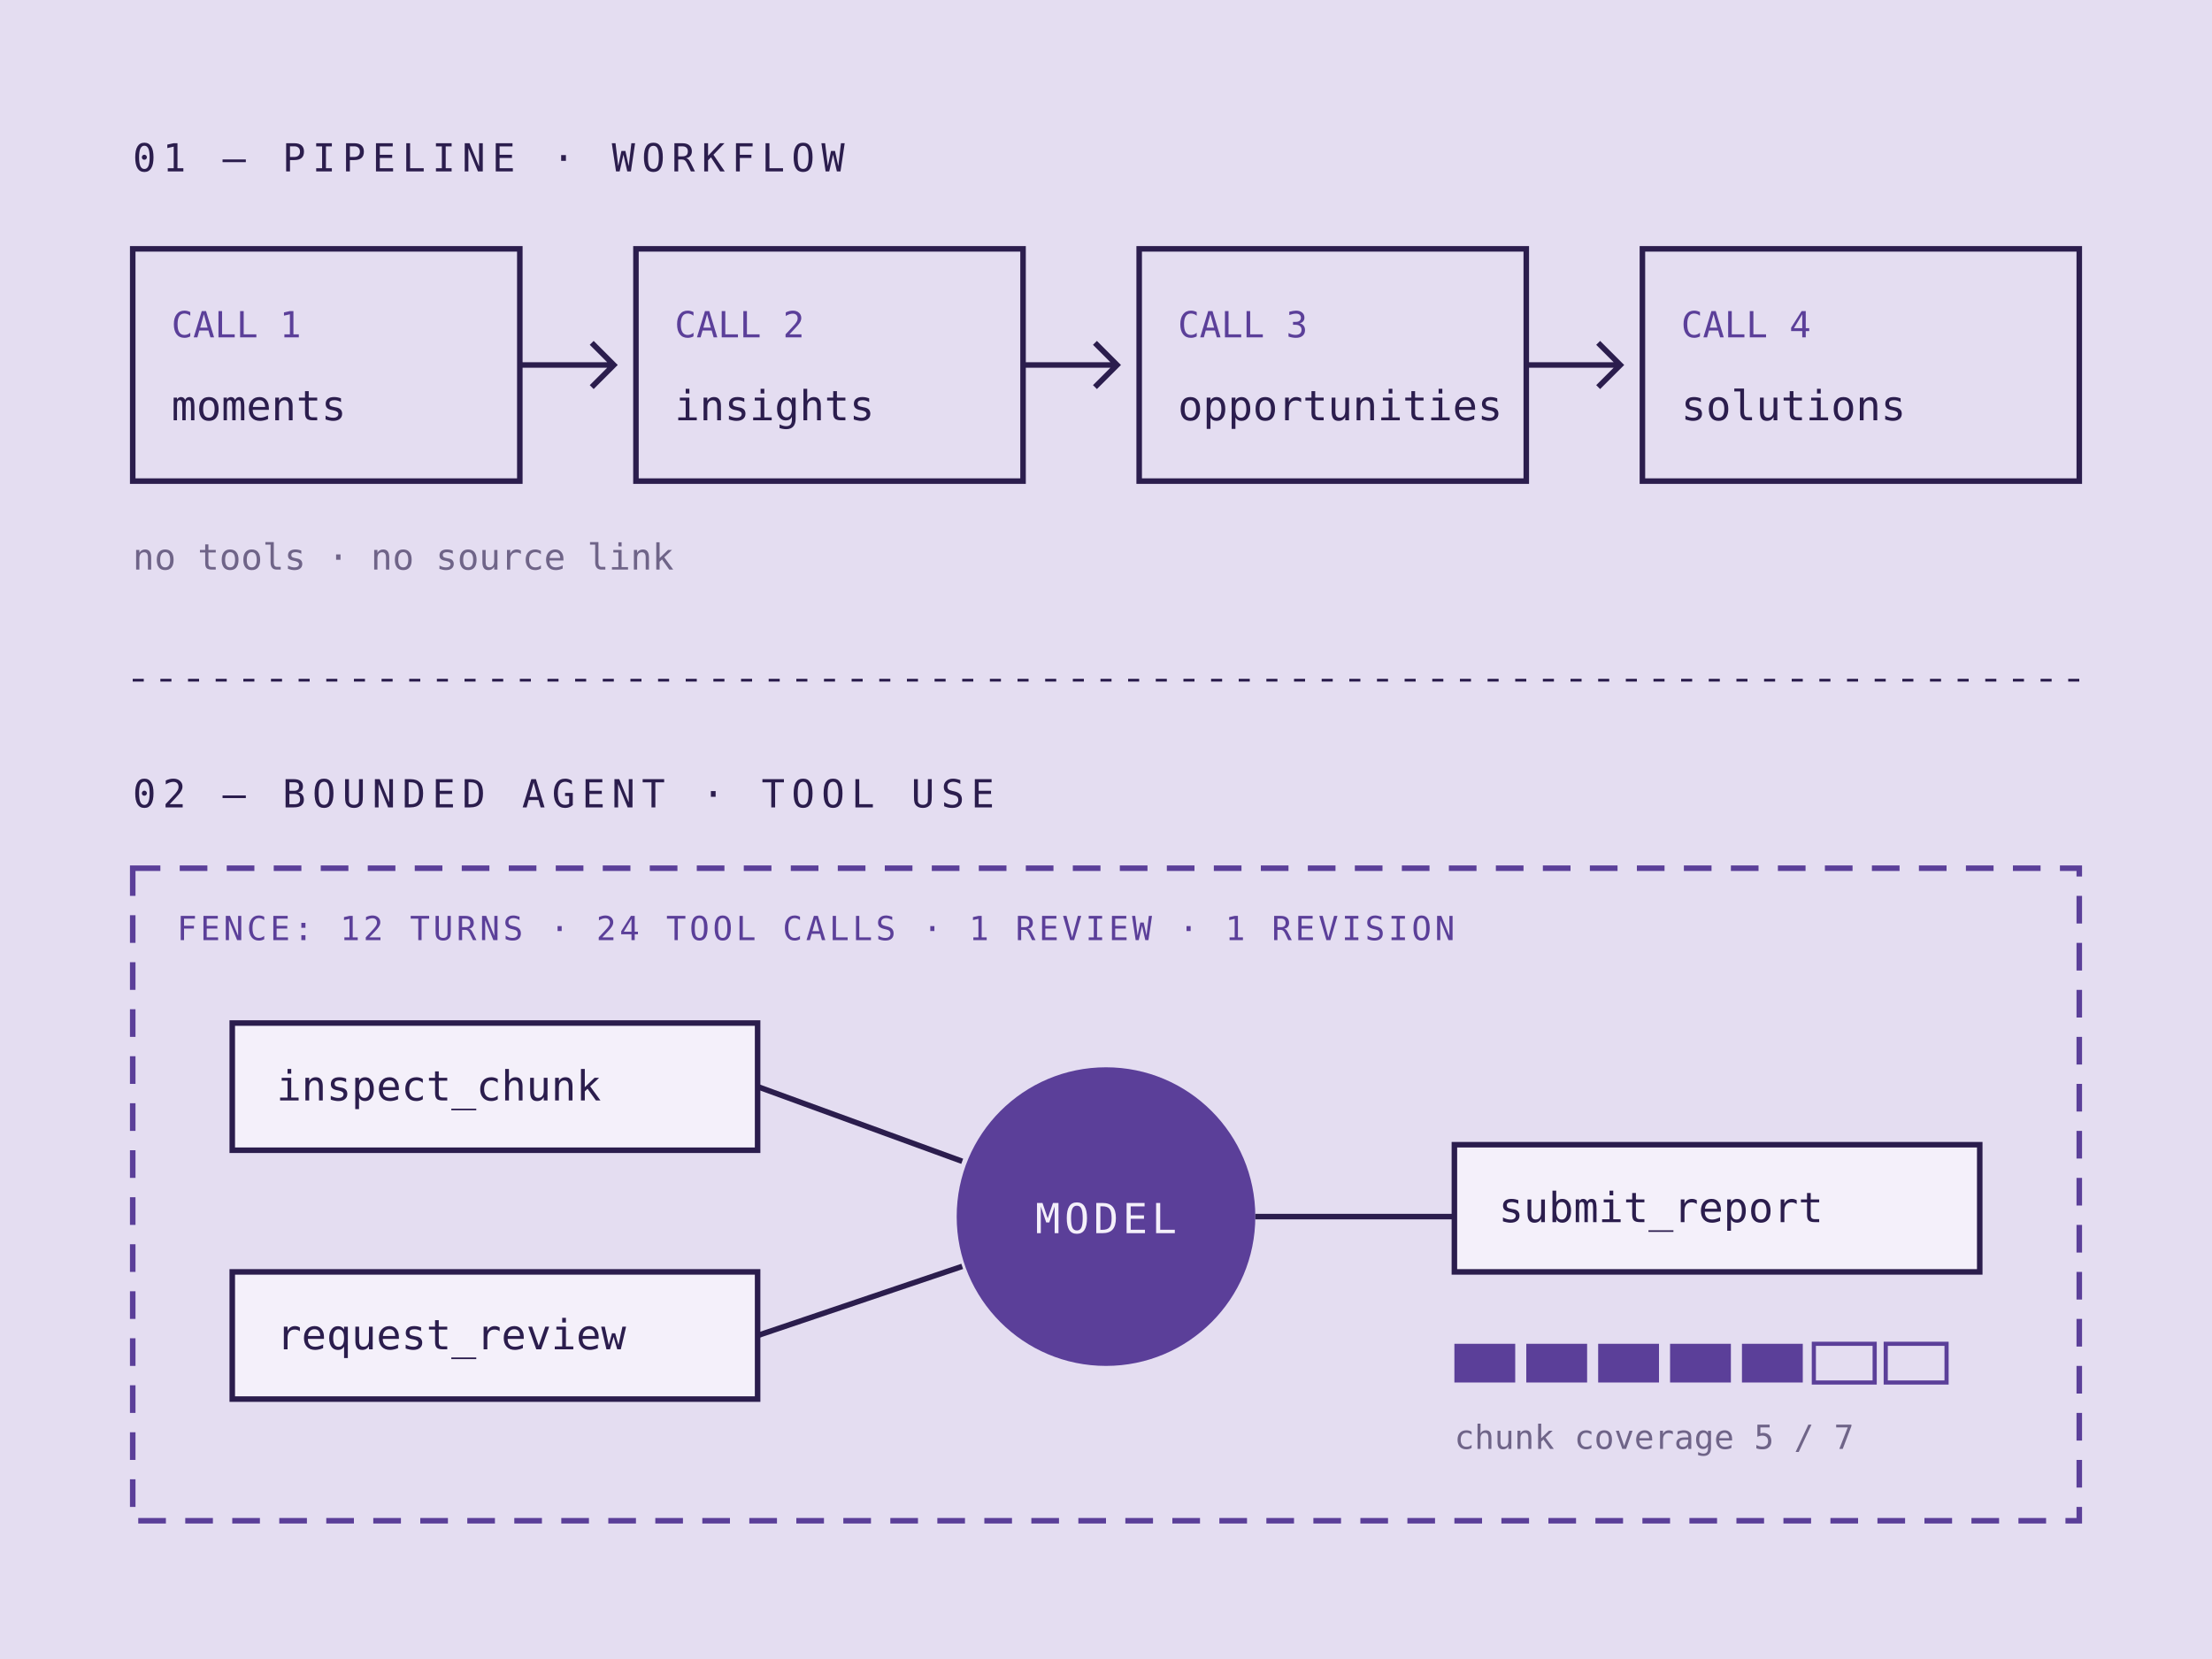
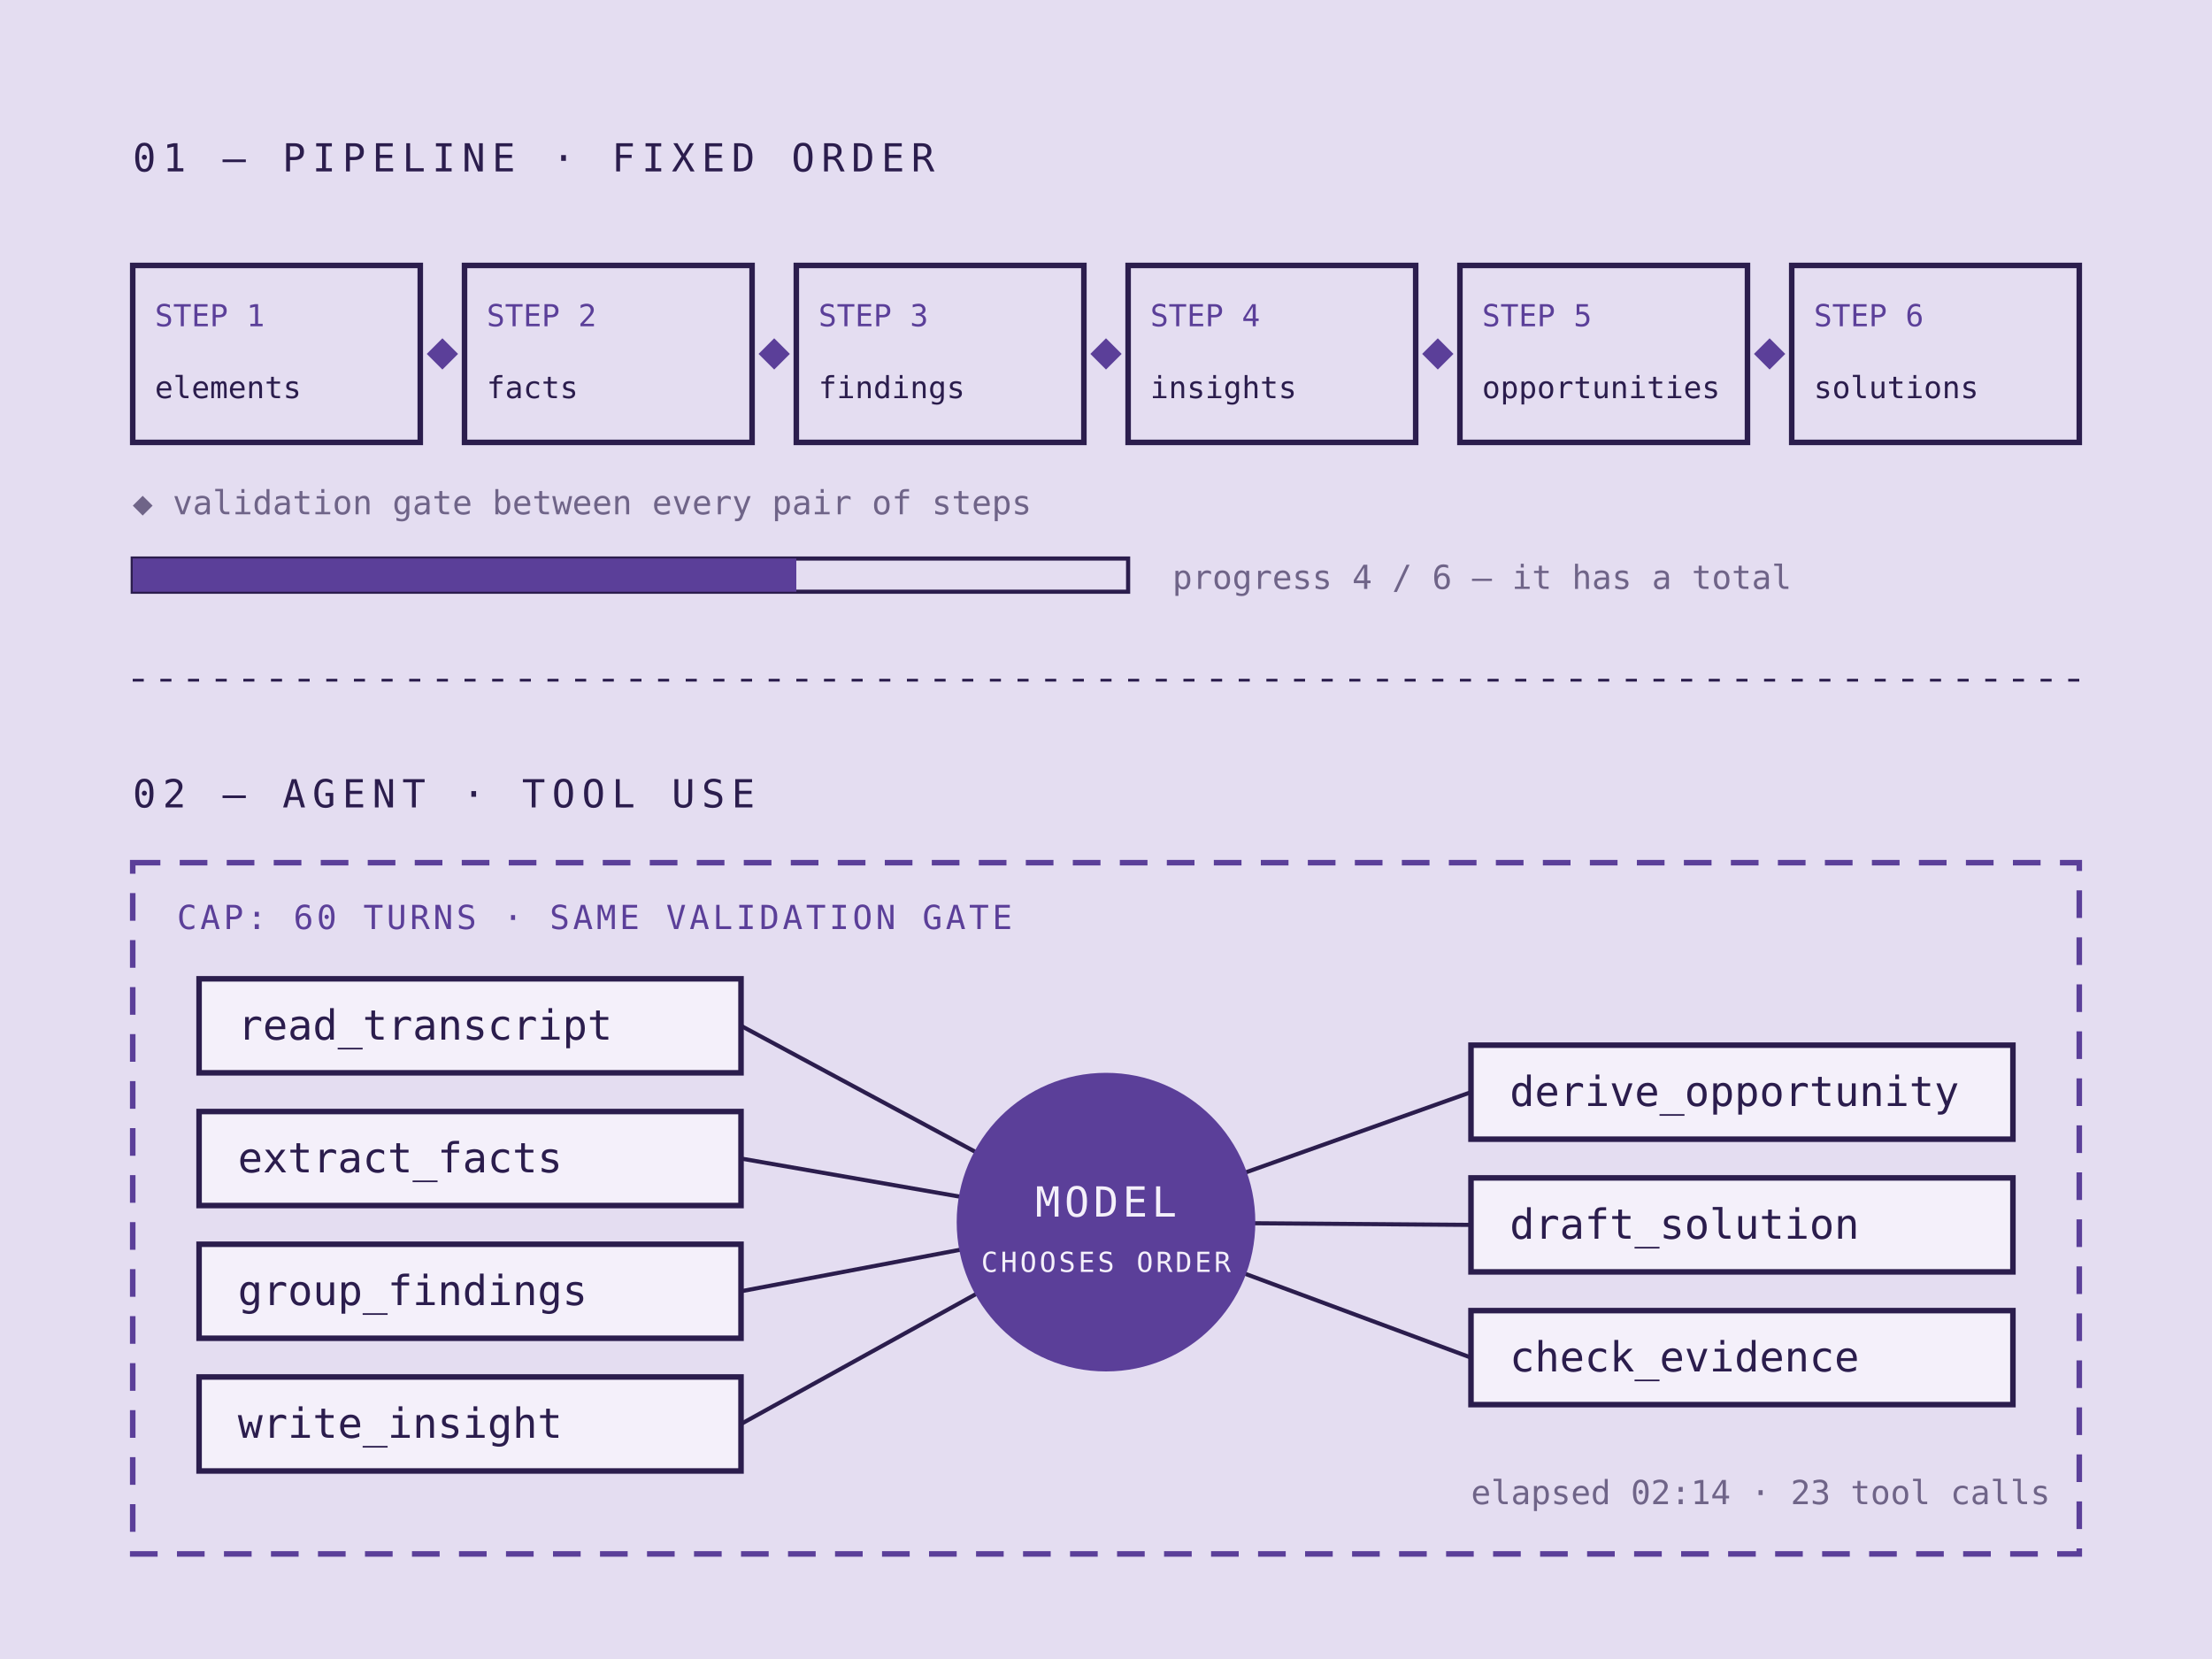
- <svg xmlns="http://www.w3.org/2000/svg" viewBox="0 0 800 600" role="img" aria-label="Fieldnote Synthesis: a four-stage pipeline above, a bounded agent with three tools inside a fence below.">
+ <svg xmlns="http://www.w3.org/2000/svg" viewBox="0 0 800 600" role="img" aria-label="Fieldnote Synthesis: a fixed six-step pipeline with a validation gate between every pair of steps and a progress bar above; below, an agent choosing among seven tools inside a 60-turn cap, showing elapsed time and a tool-call count instead of a progress bar.">
  <rect width="800" height="600" fill="#E4DDF1" />
  <g font-family="'IBM Plex Mono',Menlo,monospace" font-size="15" fill="#2B1D4D">
-     <text x="48" y="62" letter-spacing="2.4" font-size="14">01 — PIPELINE · WORKFLOW</text>
+     <text x="48" y="62" letter-spacing="2.4" font-size="14">01 — PIPELINE · FIXED ORDER</text>
    <g fill="none" stroke="#2B1D4D" stroke-width="2">
-       <rect x="48" y="90" width="140" height="84" />
-       <rect x="230" y="90" width="140" height="84" />
-       <rect x="412" y="90" width="140" height="84" />
-       <rect x="594" y="90" width="158" height="84" />
-       <path d="M188 132h34M214 124l8 8-8 8M370 132h34M396 124l8 8-8 8M552 132h34M578 124l8 8-8 8" />
+       <rect x="48" y="96" width="104" height="64" />
+       <rect x="168" y="96" width="104" height="64" />
+       <rect x="288" y="96" width="104" height="64" />
+       <rect x="408" y="96" width="104" height="64" />
+       <rect x="528" y="96" width="104" height="64" />
+       <rect x="648" y="96" width="104" height="64" />
    </g>
-     <text x="62" y="122" font-size="13" fill="#5B3F99">CALL 1</text>
-     <text x="62" y="152">moments</text>
-     <text x="244" y="122" font-size="13" fill="#5B3F99">CALL 2</text>
-     <text x="244" y="152">insights</text>
-     <text x="426" y="122" font-size="13" fill="#5B3F99">CALL 3</text>
-     <text x="426" y="152">opportunities</text>
-     <text x="608" y="122" font-size="13" fill="#5B3F99">CALL 4</text>
-     <text x="608" y="152">solutions</text>
-     <text x="48" y="206" font-size="13" fill="#6F6488">no tools · no source link</text>
+     <g fill="#5B3F99">
+       <rect x="156" y="124" width="8" height="8" transform="rotate(45 160 128)" />
+       <rect x="276" y="124" width="8" height="8" transform="rotate(45 280 128)" />
+       <rect x="396" y="124" width="8" height="8" transform="rotate(45 400 128)" />
+       <rect x="516" y="124" width="8" height="8" transform="rotate(45 520 128)" />
+       <rect x="636" y="124" width="8" height="8" transform="rotate(45 640 128)" />
+     </g>
+     <text x="56" y="118" font-size="11" fill="#5B3F99">STEP 1</text>
+     <text x="56" y="144" font-size="11">elements</text>
+     <text x="176" y="118" font-size="11" fill="#5B3F99">STEP 2</text>
+     <text x="176" y="144" font-size="11">facts</text>
+     <text x="296" y="118" font-size="11" fill="#5B3F99">STEP 3</text>
+     <text x="296" y="144" font-size="11">findings</text>
+     <text x="416" y="118" font-size="11" fill="#5B3F99">STEP 4</text>
+     <text x="416" y="144" font-size="11">insights</text>
+     <text x="536" y="118" font-size="11" fill="#5B3F99">STEP 5</text>
+     <text x="536" y="144" font-size="11">opportunities</text>
+     <text x="656" y="118" font-size="11" fill="#5B3F99">STEP 6</text>
+     <text x="656" y="144" font-size="11">solutions</text>
+     <text x="48" y="186" font-size="12" fill="#6F6488">◆ validation gate between every pair of steps</text>
+     <rect x="48" y="202" width="360" height="12" fill="none" stroke="#2B1D4D" stroke-width="1.5" />
+     <rect x="48" y="202" width="240" height="12" fill="#5B3F99" />
+     <text x="424" y="213" font-size="12" fill="#6F6488">progress 4 / 6 — it has a total</text>
    <path d="M48 246H752" stroke="#2B1D4D" stroke-width="1" stroke-dasharray="4 6" />
-     <text x="48" y="292" letter-spacing="2.4" font-size="14">02 — BOUNDED AGENT · TOOL USE</text>
-     <rect x="48" y="314" width="704" height="236" fill="none" stroke="#5B3F99" stroke-width="2" stroke-dasharray="10 7" />
-     <text x="64" y="340" font-size="12" fill="#5B3F99" letter-spacing="1.2">FENCE: 12 TURNS · 24 TOOL CALLS · 1 REVIEW · 1 REVISION</text>
-     <circle cx="400" cy="440" r="54" fill="#5B3F99" />
-     <text x="400" y="446" text-anchor="middle" fill="#F4F0FA" font-size="15" letter-spacing="1.5">MODEL</text>
+     <text x="48" y="292" letter-spacing="2.4" font-size="14">02 — AGENT · TOOL USE</text>
+     <rect x="48" y="312" width="704" height="250" fill="none" stroke="#5B3F99" stroke-width="2" stroke-dasharray="10 7" />
+     <text x="64" y="336" font-size="12" fill="#5B3F99" letter-spacing="1.2">CAP: 60 TURNS · SAME VALIDATION GATE</text>
+     <path d="M268 371L400 442M268 419L400 442M268 467L400 442M268 515L400 442M532 395L400 442M532 443L400 442M532 491L400 442" fill="none" stroke="#2B1D4D" stroke-width="1.5" />
    <g fill="#F4F0FA" stroke="#2B1D4D" stroke-width="2">
-       <rect x="84" y="370" width="190" height="46" />
-       <rect x="84" y="460" width="190" height="46" />
-       <rect x="526" y="414" width="190" height="46" />
+       <rect x="72" y="354" width="196" height="34" />
+       <rect x="72" y="402" width="196" height="34" />
+       <rect x="72" y="450" width="196" height="34" />
+       <rect x="72" y="498" width="196" height="34" />
+       <rect x="532" y="378" width="196" height="34" />
+       <rect x="532" y="426" width="196" height="34" />
+       <rect x="532" y="474" width="196" height="34" />
    </g>
-     <path d="M274 393L348 420M274 483L348 458M454 440h72" fill="none" stroke="#2B1D4D" stroke-width="2" />
-     <text x="100" y="398">inspect_chunk</text>
-     <text x="100" y="488">request_review</text>
-     <text x="542" y="442">submit_report</text>
-     <g fill="#5B3F99">
-       <rect x="526" y="486" width="22" height="14" />
-       <rect x="552" y="486" width="22" height="14" />
-       <rect x="578" y="486" width="22" height="14" />
-       <rect x="604" y="486" width="22" height="14" />
-       <rect x="630" y="486" width="22" height="14" />
-     </g>
-     <g fill="none" stroke="#5B3F99" stroke-width="1.5">
-       <rect x="656" y="486" width="22" height="14" />
-       <rect x="682" y="486" width="22" height="14" />
-     </g>
-     <text x="526" y="524" font-size="12" fill="#6F6488">chunk coverage 5 / 7</text>
+     <text x="86" y="376">read_transcript</text>
+     <text x="86" y="424">extract_facts</text>
+     <text x="86" y="472">group_findings</text>
+     <text x="86" y="520">write_insight</text>
+     <text x="546" y="400">derive_opportunity</text>
+     <text x="546" y="448">draft_solution</text>
+     <text x="546" y="496">check_evidence</text>
+     <circle cx="400" cy="442" r="54" fill="#5B3F99" />
+     <text x="400" y="440" text-anchor="middle" fill="#F4F0FA" font-size="15" letter-spacing="1.5">MODEL</text>
+     <text x="400" y="460" text-anchor="middle" fill="#F4F0FA" font-size="10" letter-spacing="1">CHOOSES ORDER</text>
+     <text x="532" y="544" font-size="12" fill="#6F6488">elapsed 02:14 · 23 tool calls</text>
  </g>
</svg>
